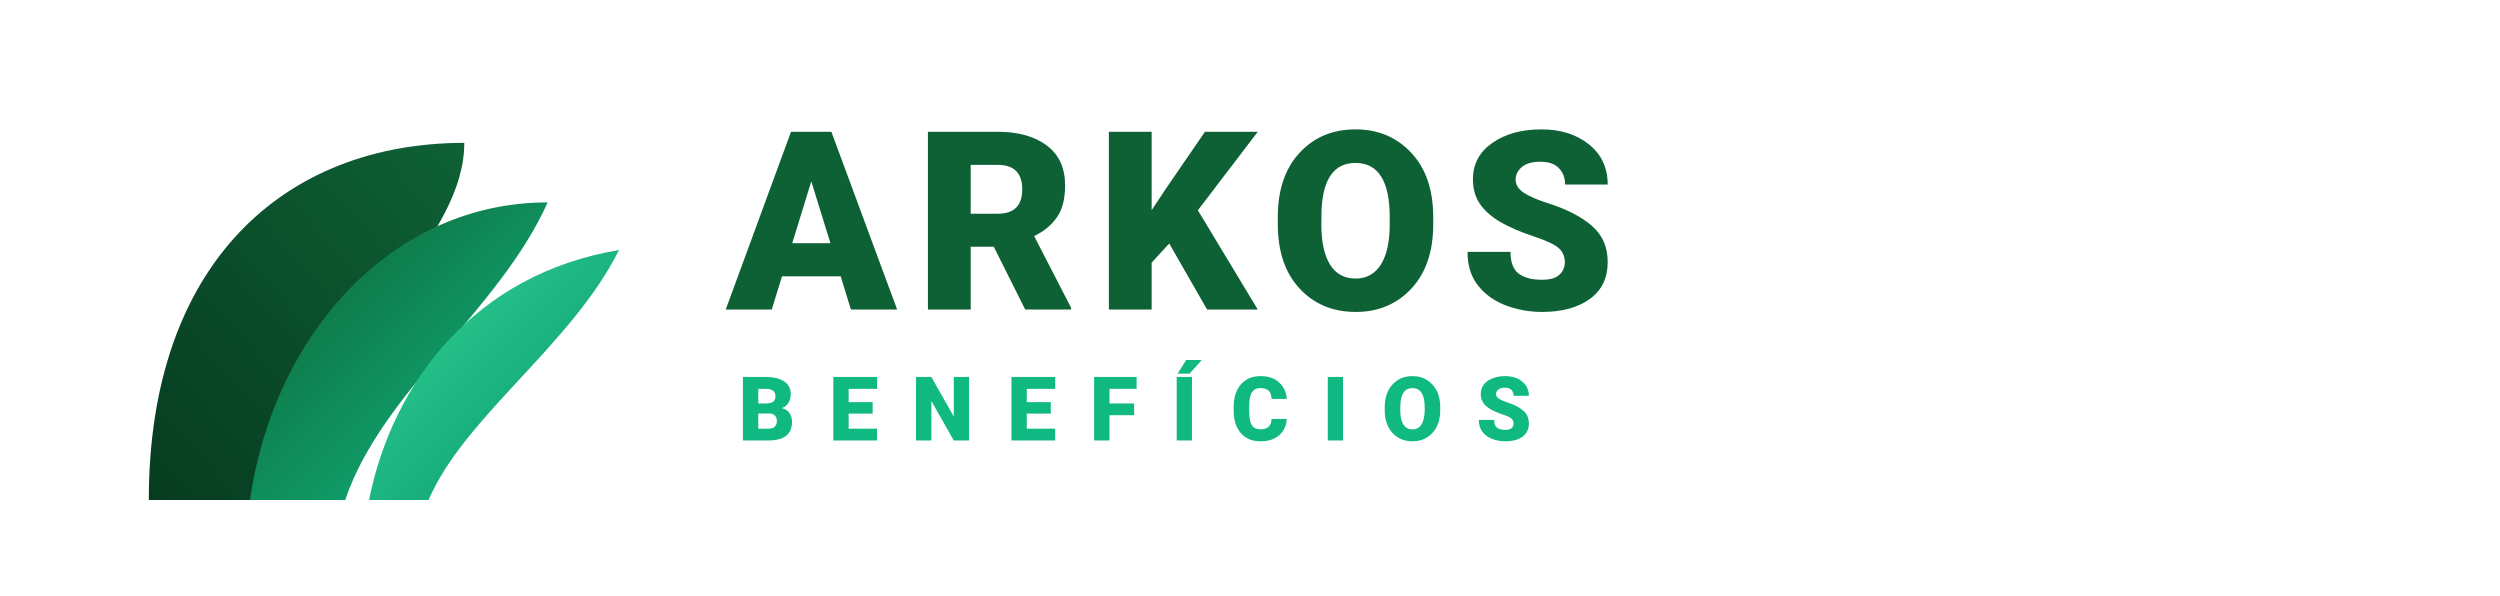
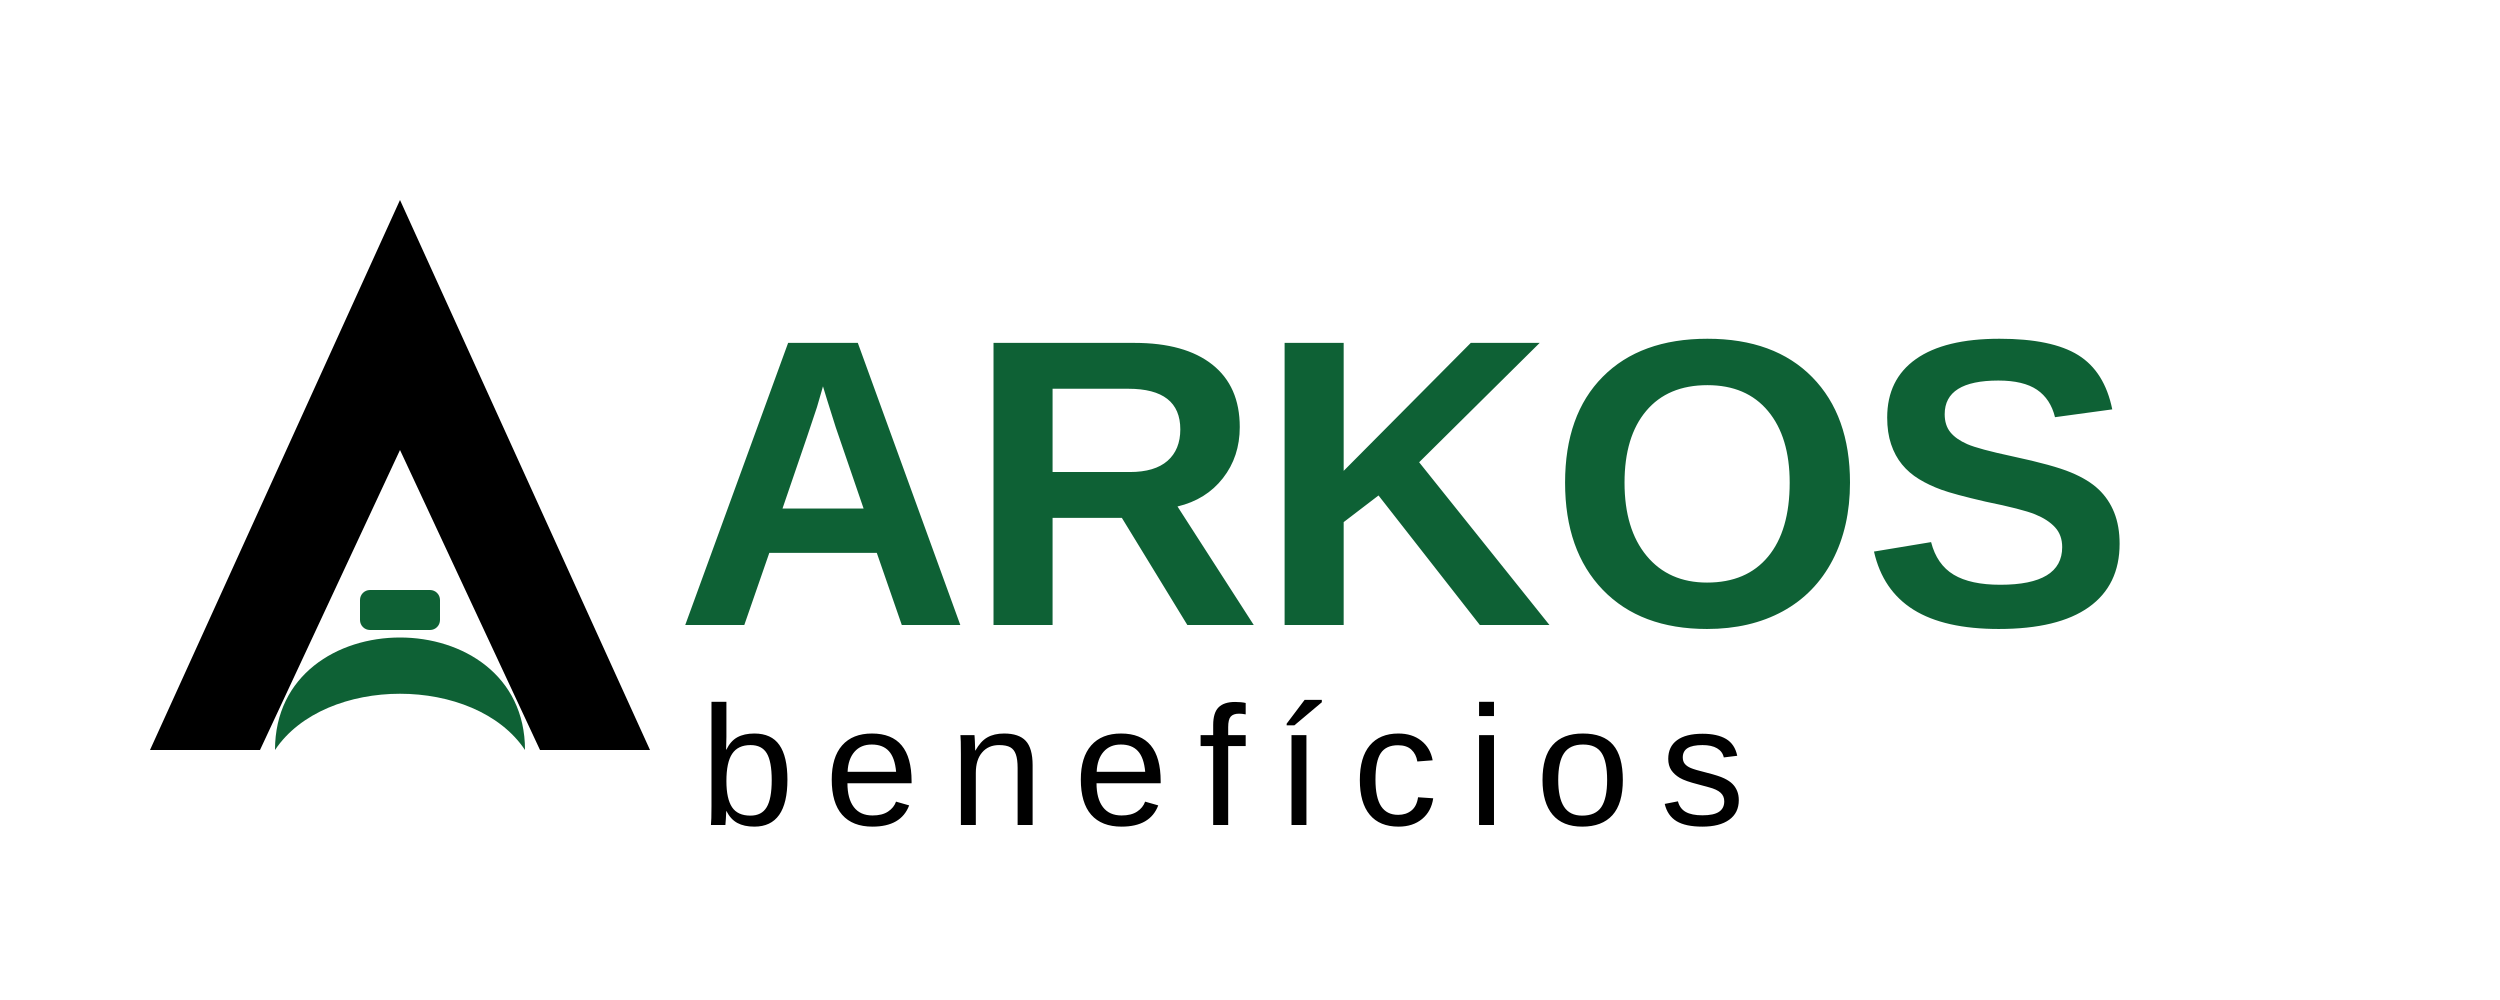
- <svg xmlns="http://www.w3.org/2000/svg" viewBox="0 0 420 100" fill="none">
-   <defs>
-     <linearGradient id="arkosGrad1" x1="0%" y1="0%" x2="100%" y2="100%">
-       <stop offset="0%" stop-color="#0E6135" />
-       <stop offset="100%" stop-color="#10B981" />
-     </linearGradient>
-     <linearGradient id="arkosGrad2" x1="0%" y1="100%" x2="100%" y2="0%">
-       <stop offset="0%" stop-color="#073B20" />
-       <stop offset="100%" stop-color="#0E6135" />
-     </linearGradient>
-     <linearGradient id="arkosGrad3" x1="0%" y1="0%" x2="100%" y2="100%">
-       <stop offset="0%" stop-color="#34D399" />
-       <stop offset="100%" stop-color="#059669" />
-     </linearGradient>
-   </defs>
-   <g transform="translate(10, 12)">
-     <path d="M 15 72 C 15 32, 38 12, 68 12 C 68 28, 48 42, 34 72 Z" fill="url(#arkosGrad2)" />
-     <path d="M 32 72 C 36 44, 56 22, 82 22 C 74 40, 54 54, 48 72 Z" fill="url(#arkosGrad1)" />
-     <path d="M 52 72 C 56 52, 70 34, 94 30 C 86 46, 68 58, 62 72 Z" fill="url(#arkosGrad3)" />
+ <svg xmlns="http://www.w3.org/2000/svg" viewBox="0 0 500 200">
+   <g transform="translate(20, 20)">
+     <path d="M 60,20 L 10,130 L 32,130 L 60,70 L 88,130 L 110,130 Z" fill="#000000" />
+     <path d="M 35,130 C 35,100 85,100 85,130 C 75,115 45,115 35,130 Z" fill="#0E6135" />
+     <rect x="52" y="98" width="16" height="8" rx="2" fill="#0E6135" />
+     <text x="115" y="105" font-family="'Helvetica Neue', Arial, sans-serif" font-weight="900" font-size="82" fill="#0E6135" letter-spacing="-1">ARKOS</text>
+     <text x="120" y="145" font-family="'Helvetica Neue', Arial, sans-serif" font-weight="400" font-size="34" fill="#000000" letter-spacing="6">benefícios</text>
  </g>
-   <text x="122" y="52" font-family="system-ui, -apple-system, 'Segoe UI', Roboto, sans-serif" font-weight="900" font-size="42" fill="#0E6135" letter-spacing="3">
-     ARKOS
-   </text>
-   <text x="124" y="74" font-family="system-ui, -apple-system, 'Segoe UI', Roboto, sans-serif" font-weight="800" font-size="15" fill="#10B981" letter-spacing="5.5">
-     BENEFÍCIOS
-   </text>
</svg>
